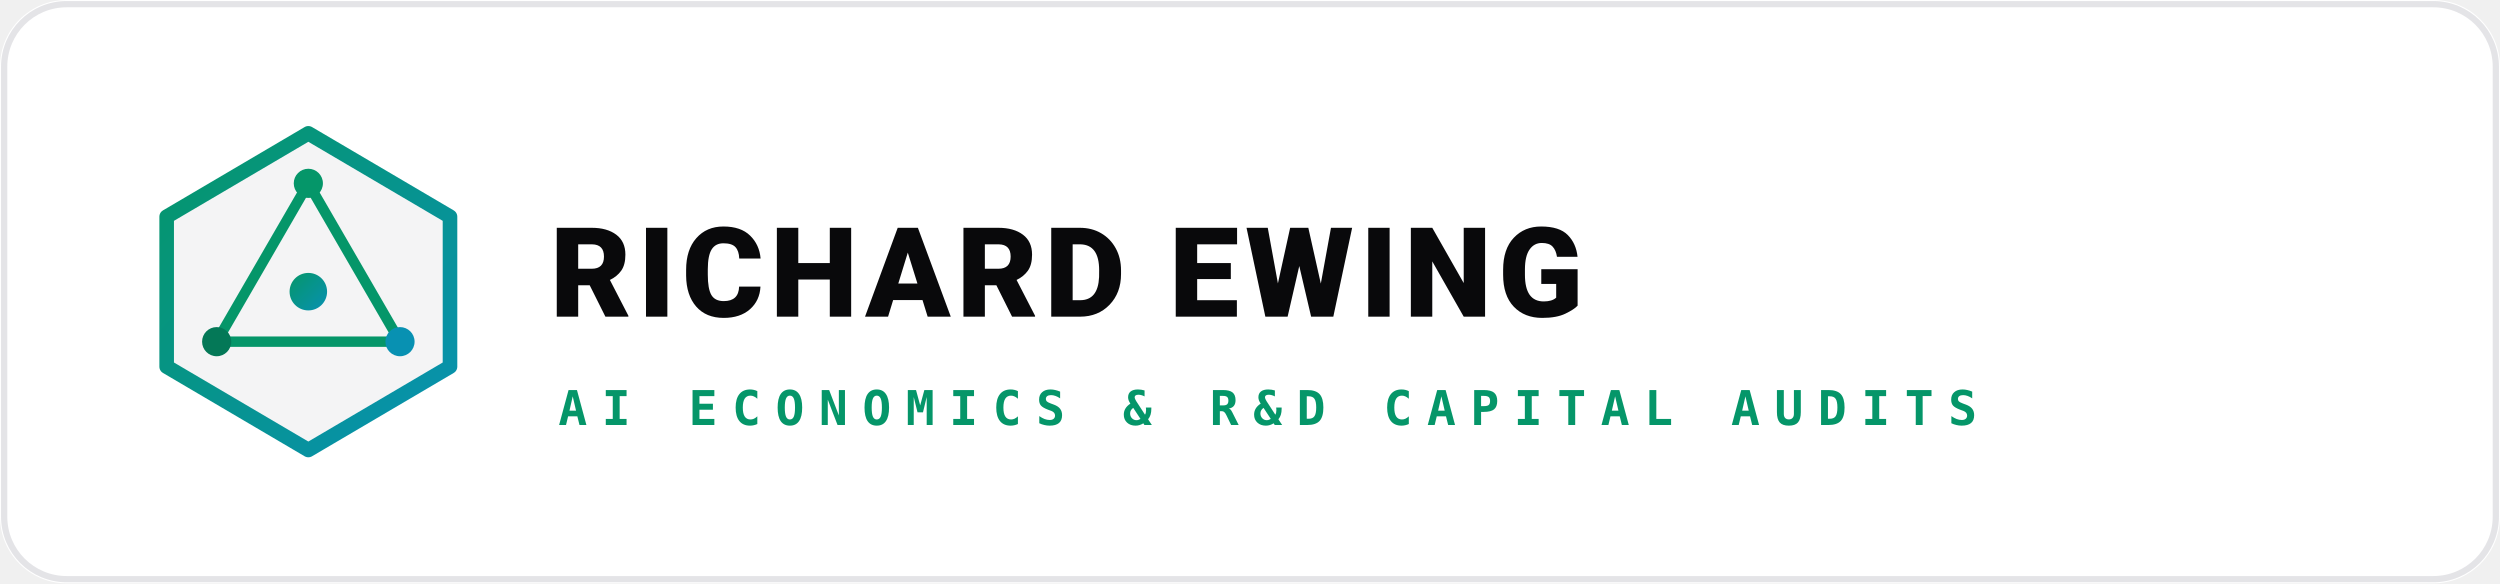
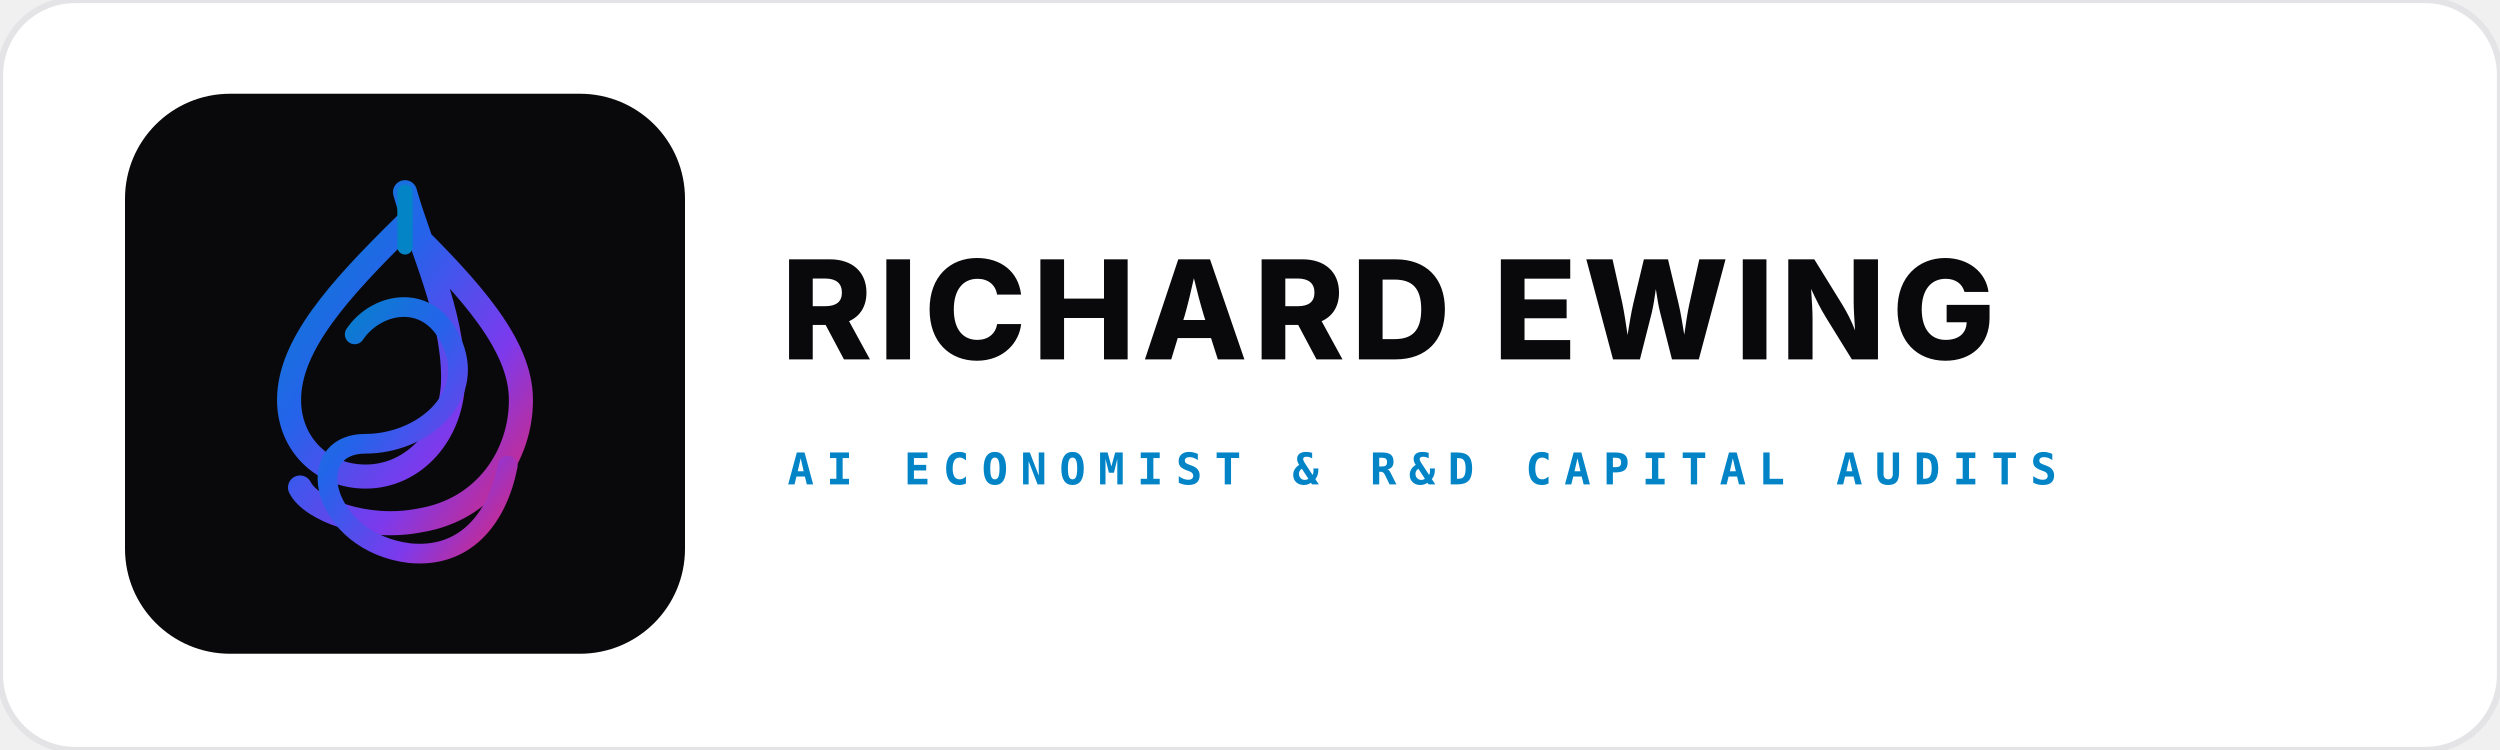
- <svg xmlns="http://www.w3.org/2000/svg" viewBox="0 0 600 140" width="100%" height="100%" fill="none">
+ <svg xmlns="http://www.w3.org/2000/svg" viewBox="0 0 800 240" width="100%" height="100%">
  <defs>
-     <linearGradient id="brandGradLight" x1="0%" y1="0%" x2="100%" y2="100%">
-       <stop offset="0%" stop-color="#059669" />
-       <stop offset="100%" stop-color="#0891B2" />
+     <linearGradient id="neonGradientLogoLight" x1="0%" y1="0%" x2="100%" y2="100%">
+       <stop offset="0%" stop-color="#0284C7" />
+       <stop offset="35%" stop-color="#2563EB" />
+       <stop offset="70%" stop-color="#7C3AED" />
+       <stop offset="100%" stop-color="#DB2777" />
    </linearGradient>
  </defs>
-   <rect width="600" height="140" rx="16" fill="#FFFFFF" />
-   <rect x="1" y="1" width="598" height="138" rx="15" stroke="#E4E4E7" stroke-width="1.5" />
-   <g transform="translate(32, 28)">
-     <path d="M42 4 L76 24 L76 60 L42 80 L8 60 L8 24 Z" stroke="url(#brandGradLight)" stroke-width="3.5" fill="#F4F4F5" stroke-linejoin="round" />
-     <path d="M42 16 L64 54 L20 54 Z" stroke="#059669" stroke-width="2.5" fill="none" stroke-linejoin="round" />
-     <circle cx="42" cy="16" r="3.5" fill="#059669" />
-     <circle cx="64" cy="54" r="3.5" fill="#0891B2" />
-     <circle cx="20" cy="54" r="3.5" fill="#047857" />
-     <circle cx="42" cy="42" r="4.5" fill="url(#brandGradLight)" />
+   <rect width="800" height="240" rx="24" fill="#FFFFFF" stroke="#E4E4E7" stroke-width="2" />
+   <g transform="translate(40, 30) scale(0.35)">
+     <rect width="512" height="512" rx="96" fill="#09090B" />
+     <path d="M 256 90 C 270 140 300 200 300 260 C 300 310 265 350 220 350 C 180 350 150 320 150 280 C 150 230 195 180 256 120 C 317 180 362 230 362 280 C 362 330 330 380 270 390 C 220 400 170 380 160 360" fill="none" stroke="url(#neonGradientLogoLight)" stroke-width="22" stroke-linecap="round" stroke-linejoin="round" />
+     <path d="M 210 220 C 230 190 280 180 300 230 C 320 280 270 320 220 320 C 160 320 180 410 260 420 C 310 425 340 390 350 340" fill="none" stroke="url(#neonGradientLogoLight)" stroke-width="18" stroke-linecap="round" />
+     <path d="M 256 90 L 256 140" fill="none" stroke="#0284C7" stroke-width="14" stroke-linecap="round" />
  </g>
-   <g transform="translate(132, 52)">
-     <text x="0" y="24" font-family="system-ui, -apple-system, 'Segoe UI', Roboto, Helvetica, Arial, sans-serif" font-size="30" font-weight="800" fill="#09090B" letter-spacing="1.5">RICHARD EWING</text>
-     <text x="2" y="50" font-family="ui-monospace, SFMono-Regular, Menlo, Monaco, Consolas, monospace" font-size="11.5" font-weight="700" fill="#059669" letter-spacing="3.5">AI ECONOMICS &amp; R&amp;D CAPITAL AUDITS</text>
-   </g>
+   <text x="250" y="115" font-family="system-ui, -apple-system, sans-serif" font-size="44" font-weight="800" fill="#09090B" letter-spacing="2">
+     RICHARD EWING
+   </text>
+   <text x="252" y="155" font-family="ui-monospace, monospace" font-size="14" font-weight="700" fill="#0284C7" letter-spacing="4">
+     AI ECONOMIST &amp; R&amp;D CAPITAL AUDITS
+   </text>
</svg>
